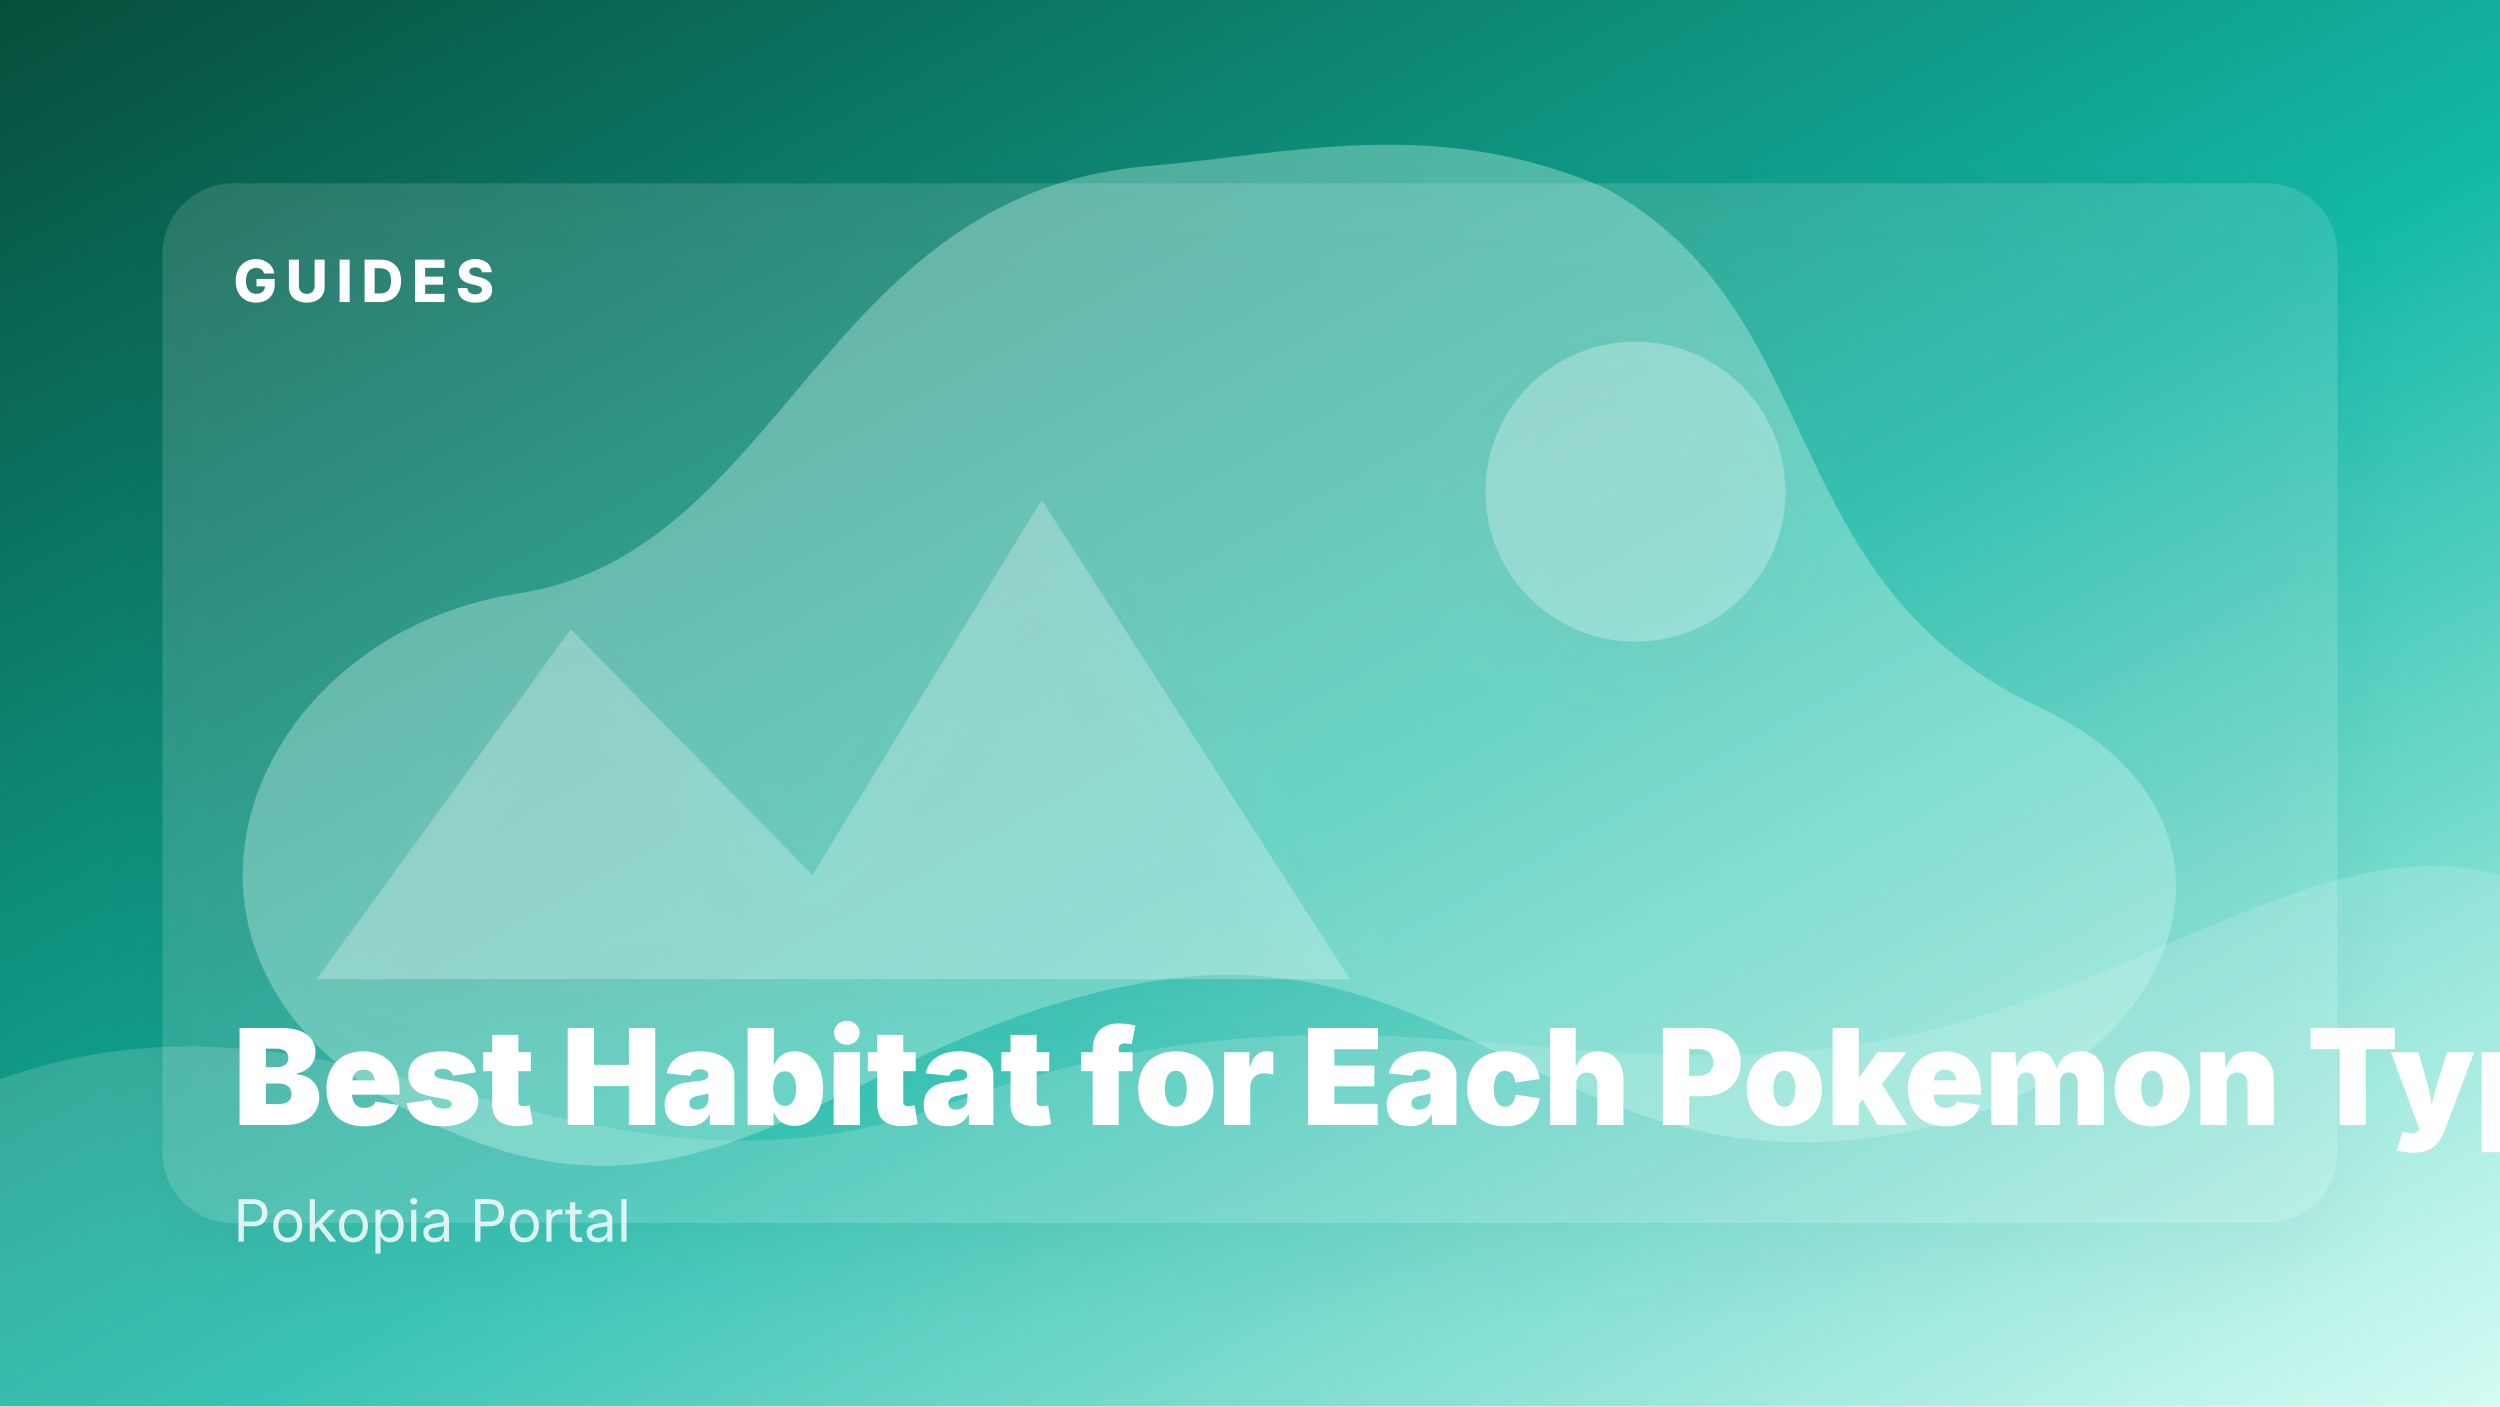
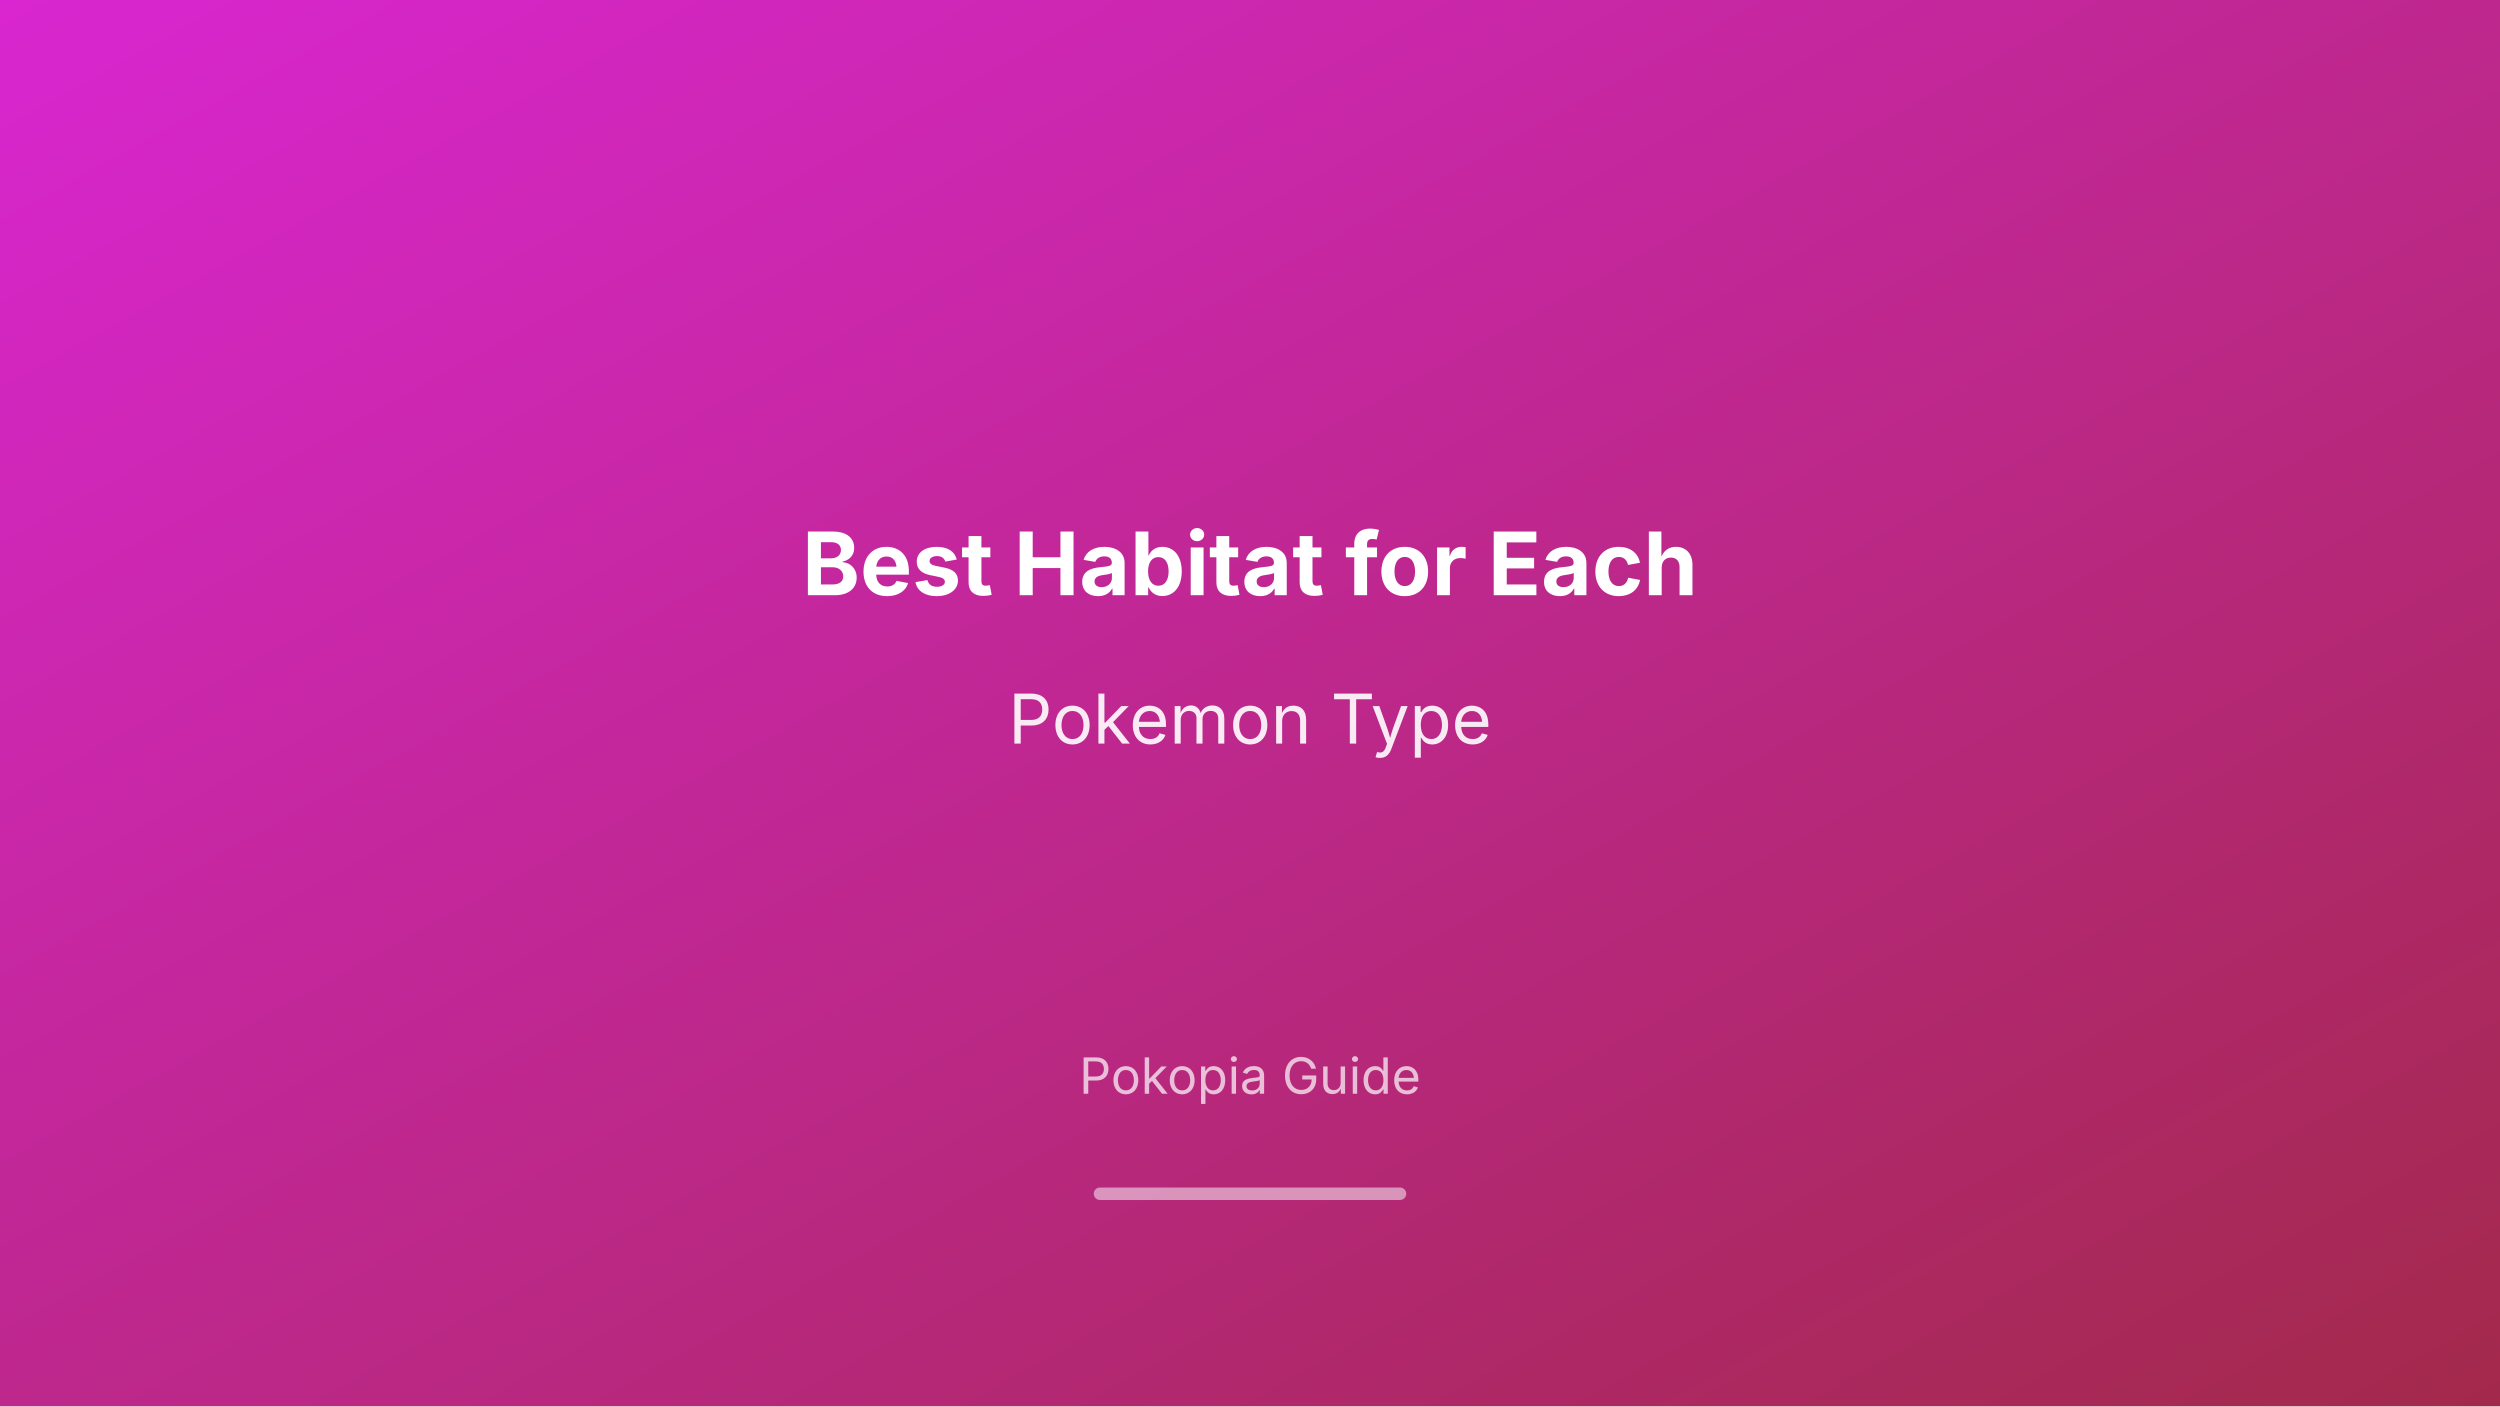
- <svg xmlns="http://www.w3.org/2000/svg" width="1200" height="675" viewBox="0 0 1200 675" role="img" aria-label="Best Habitat for Each Pokemon Type">
+ <svg xmlns="http://www.w3.org/2000/svg" width="800" height="450">
  <defs>
-     <linearGradient id="bg" x1="0" y1="0" x2="1" y2="1">
-       <stop offset="0" stop-color="#064e3b" />
-       <stop offset=".55" stop-color="#14b8a6" />
-       <stop offset="1" stop-color="#ccfbf1" />
+     <linearGradient id="bg" x1="0%" y1="0%" x2="100%" y2="100%">
+       <stop offset="0%" style="stop-color:hsl(303,70%,50%);stop-opacity:1" />
+       <stop offset="100%" style="stop-color:hsl(343,60%,40%);stop-opacity:1" />
    </linearGradient>
-     <filter id="soft" x="-20%" y="-20%" width="140%" height="140%">
-       <feDropShadow dx="0" dy="18" stdDeviation="18" flood-color="#000" flood-opacity=".22" />
-     </filter>
  </defs>
-   <rect width="1200" height="675" fill="url(#bg)" />
-   <path d="M0 518 C170 458 278 594 455 530 C658 456 760 535 928 494 C1040 466 1120 398 1200 420 L1200 675 L0 675Z" fill="#ffffff" opacity=".16" />
-   <path d="M770 90 C880 150 850 280 980 340 C1090 392 1050 510 930 540 C760 582 705 450 560 470 C402 492 340 615 190 530 C58 455 120 305 248 285 C375 266 394 95 548 80 C620 74 688 55 770 90Z" fill="#ccfbf1" opacity=".34" />
-   <g filter="url(#soft)">
-     <rect x="78" y="88" width="1044" height="499" rx="34" fill="#ffffff" opacity=".13" />
-     <path d="M152 470 L274 302 L390 420 L500 240 L648 470Z" fill="#ffffff" opacity=".26" />
-     <circle cx="785" cy="236" r="72" fill="#ffffff" opacity=".28" />
-   </g>
-   <text x="112" y="145" fill="#fff" font-family="Inter,Segoe UI,Arial,sans-serif" font-size="28" font-weight="800" letter-spacing="4">GUIDES</text>
-   <text x="112" y="540" fill="#fff" font-family="Inter,Segoe UI,Arial,sans-serif" font-size="64" font-weight="900">Best Habitat for Each Pokemon Type</text>
-   <text x="112" y="596" fill="#fff" opacity=".82" font-family="Inter,Segoe UI,Arial,sans-serif" font-size="28">Pokopia Portal</text>
+   <rect width="800" height="450" fill="url(#bg)" />
+   <text x="400" y="180" font-family="system-ui, -apple-system, sans-serif" font-size="28" font-weight="bold" fill="white" text-anchor="middle" dominant-baseline="middle">
+     Best Habitat for Each
+   </text>
+   <text x="400" y="230" font-family="system-ui, -apple-system, sans-serif" font-size="22" fill="rgba(255,255,255,0.9)" text-anchor="middle" dominant-baseline="middle">
+     Pokemon Type
+   </text>
+   <text x="400" y="350" font-family="system-ui, -apple-system, sans-serif" font-size="16" fill="rgba(255,255,255,0.7)" text-anchor="middle">
+     Pokopia Guide
+   </text>
+   <rect x="350" y="380" width="100" height="4" rx="2" fill="rgba(255,255,255,0.5)" />
</svg>
